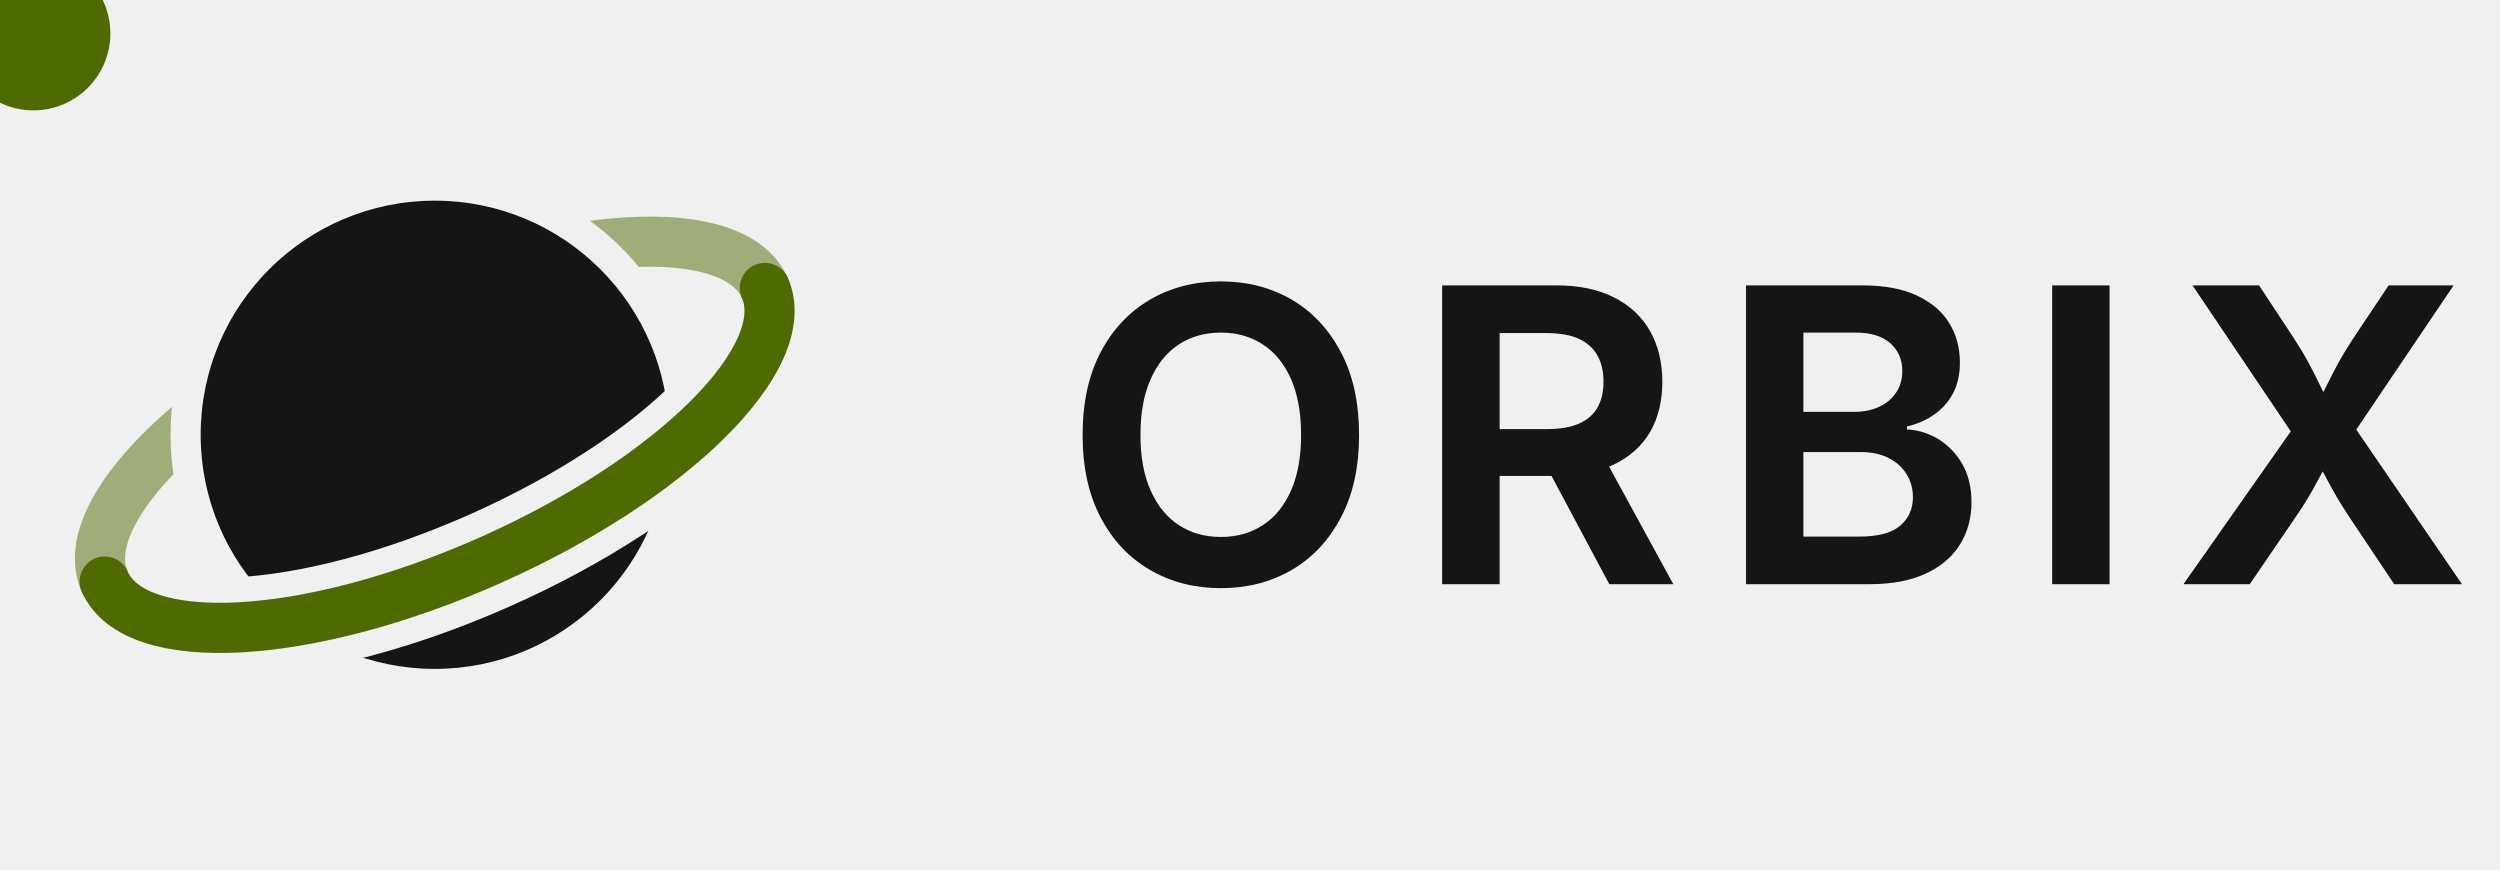
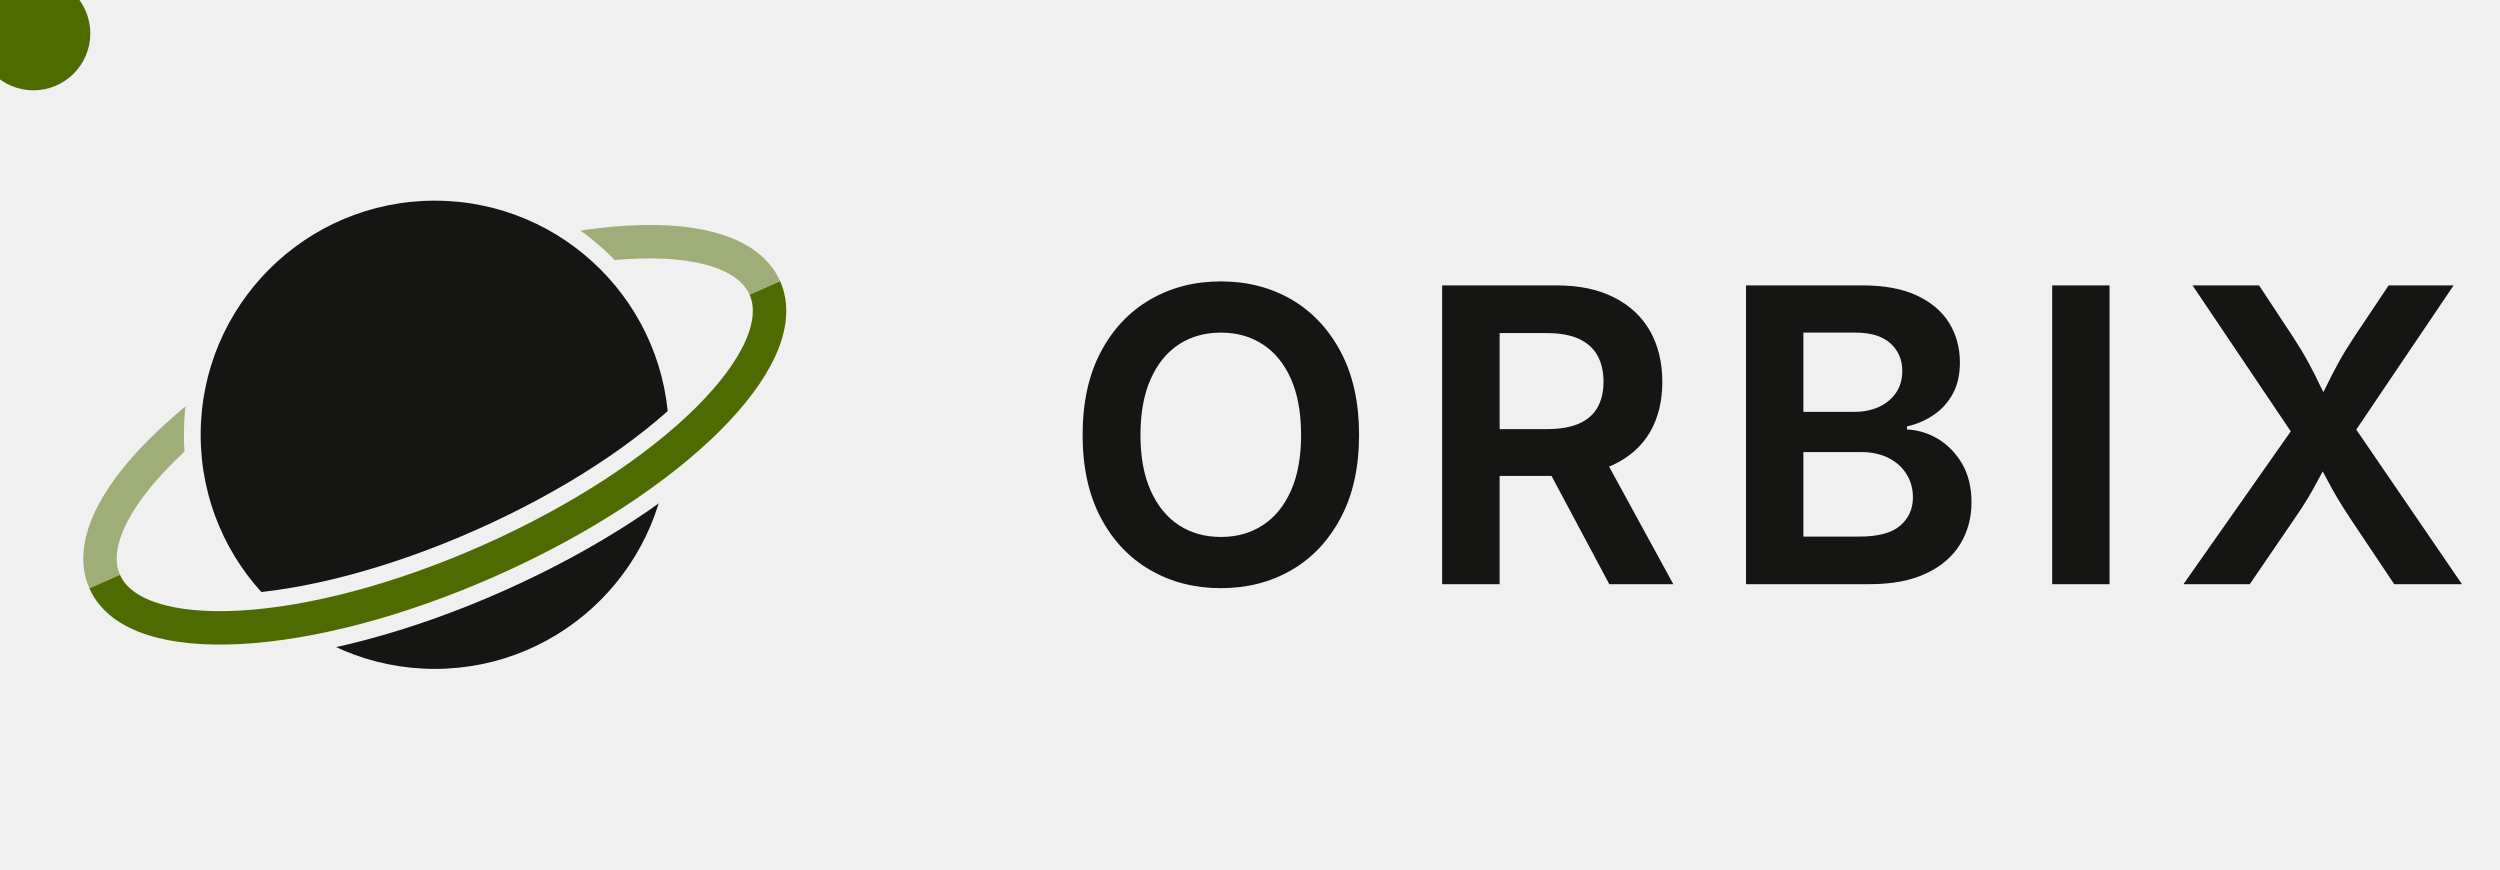
<svg xmlns="http://www.w3.org/2000/svg" width="207" height="72" viewBox="0 0 207 72" role="img" aria-label="ORBIX">
  <style>.node{offset-path:path('M21.87 7.61A10.8 4.1 -24 0 1 2.13 16.39A10.8 4.1 -24 0 1 21.87 7.61');offset-rotate:0deg}@media (prefers-reduced-motion:no-preference){.node{animation:o 14s linear infinite}}@keyframes o{to{offset-distance:100%}}</style>
  <g transform="scale(2.7692) translate(1 1)">
    <defs>
      <mask id="mg" maskUnits="userSpaceOnUse" x="-2" y="-2" width="28" height="28">
        <rect x="-2" y="-2" width="28" height="28" fill="#fff" />
-         <path d="M21.87 7.61A10.8 4.1 -24 0 1 2.13 16.39" fill="none" stroke="#000" stroke-width="3.0" stroke-linecap="round" />
+         <path d="M21.87 7.61A10.8 4.1 -24 0 1 2.13 16.39" fill="none" stroke="#000" stroke-width="2.0" />
      </mask>
      <mask id="mb" maskUnits="userSpaceOnUse" x="-2" y="-2" width="28" height="28">
        <rect x="-2" y="-2" width="28" height="28" fill="#fff" />
-         <circle cx="12" cy="12" r="7.9" fill="#000" />
+         <circle cx="12" cy="12" r="7.5" fill="#000" />
      </mask>
      <clipPath id="mh">
        <polygon points="-2,-2 26,-2 26,5.77 -2,18.23" />
      </clipPath>
      <mask id="mt" maskUnits="userSpaceOnUse" x="-2" y="-2" width="28" height="28">
        <rect x="-2" y="-2" width="28" height="28" fill="#fff" />
-         <circle cx="12" cy="12" r="7.9" fill="#000" clip-path="url(#mh)" />
+         <circle cx="12" cy="12" r="7.5" fill="#000" clip-path="url(#mh)" />
      </mask>
    </defs>
-     <path d="M2.13 16.39A10.8 4.1 -24 0 1 21.87 7.61" fill="none" stroke="#4D6B00" stroke-width="1.5" stroke-linecap="round" opacity=".5" mask="url(#mb)" />
+     <path d="M2.13 16.39A10.8 4.1 -24 0 1 21.87 7.61" fill="none" stroke="#4D6B00" stroke-width="1.0" opacity=".5" mask="url(#mb)" />
    <circle cx="12" cy="12" r="7" fill="#151514" mask="url(#mg)" />
-     <path d="M21.87 7.61A10.8 4.1 -24 0 1 2.13 16.39" fill="none" stroke="#4D6B00" stroke-width="1.5" stroke-linecap="round" />
+     <path d="M21.87 7.61A10.8 4.1 -24 0 1 2.13 16.39" fill="none" stroke="#4D6B00" stroke-width="1.0" />
    <g mask="url(#mt)">
-       <circle class="node" r="2.3" fill="#4D6B00" />
+       <circle class="node" r="1.7" fill="#4D6B00" />
    </g>
  </g>
  <path d="M101.09 48.7Q97.83 48.7 95.24 47.2Q92.64 45.7 91.14 42.86Q89.64 40.02 89.64 36.02Q89.64 31.99 91.14 29.15Q92.64 26.31 95.24 24.8Q97.83 23.3 101.09 23.3Q104.35 23.3 106.94 24.8Q109.52 26.31 111.02 29.15Q112.53 31.99 112.53 36.02Q112.53 40.02 111.02 42.86Q109.52 45.7 106.94 47.2Q104.35 48.7 101.09 48.7ZM101.09 44.46Q103.06 44.46 104.55 43.49Q106.05 42.52 106.89 40.63Q107.73 38.75 107.73 36.02Q107.73 33.26 106.89 31.37Q106.05 29.48 104.55 28.51Q103.06 27.54 101.09 27.54Q99.12 27.54 97.62 28.51Q96.12 29.49 95.28 31.38Q94.43 33.27 94.43 36.02Q94.43 38.75 95.28 40.63Q96.12 42.51 97.62 43.49Q99.12 44.46 101.09 44.46ZM119.41 48.37V23.63H128.87Q131.7 23.63 133.65 24.63Q135.61 25.62 136.63 27.42Q137.64 29.22 137.64 31.61Q137.64 34.02 136.62 35.78Q135.59 37.53 133.61 38.47Q131.63 39.41 128.77 39.41H122.21V35.53H128.08Q129.69 35.53 130.73 35.08Q131.76 34.63 132.26 33.76Q132.77 32.88 132.77 31.61Q132.77 30.32 132.26 29.42Q131.76 28.53 130.72 28.05Q129.68 27.58 128.06 27.58H124.17V48.37ZM133.25 48.37 127.25 37.13H132.41L138.55 48.37ZM144.57 48.37V23.63H154.21Q156.91 23.63 158.7 24.46Q160.5 25.3 161.39 26.74Q162.28 28.18 162.28 30.02Q162.28 31.51 161.7 32.59Q161.12 33.66 160.13 34.34Q159.15 35.02 157.9 35.31V35.56Q159.26 35.62 160.48 36.35Q161.7 37.09 162.47 38.41Q163.24 39.74 163.24 41.59Q163.24 43.52 162.3 45.06Q161.36 46.6 159.48 47.48Q157.61 48.37 154.79 48.37ZM149.32 44.43H153.94Q156.28 44.43 157.33 43.53Q158.39 42.62 158.39 41.18Q158.39 40.1 157.86 39.26Q157.34 38.41 156.37 37.92Q155.4 37.43 154.07 37.43H149.32ZM149.32 34.1H153.56Q154.68 34.1 155.58 33.69Q156.47 33.28 156.99 32.52Q157.51 31.76 157.51 30.71Q157.51 29.32 156.53 28.43Q155.54 27.54 153.66 27.54H149.32ZM174.67 23.63V48.37H169.92V23.63ZM180.79 48.37 190.91 33.96V37.55L181.54 23.63H187.05L189.91 27.97Q190.67 29.14 191.16 30.06Q191.66 30.98 192.06 31.83Q192.47 32.68 192.97 33.63H191.76Q192.28 32.68 192.69 31.84Q193.1 30.99 193.61 30.06Q194.11 29.14 194.88 27.97L197.78 23.63H203.16L193.93 37.3V33.86L203.85 48.37H198.24L194.65 43Q193.96 41.96 193.53 41.23Q193.1 40.5 192.75 39.83Q192.4 39.16 191.93 38.31H192.71Q192.26 39.13 191.9 39.81Q191.55 40.48 191.11 41.22Q190.67 41.96 189.95 43L186.28 48.37Z" fill="#151514" />
</svg>
